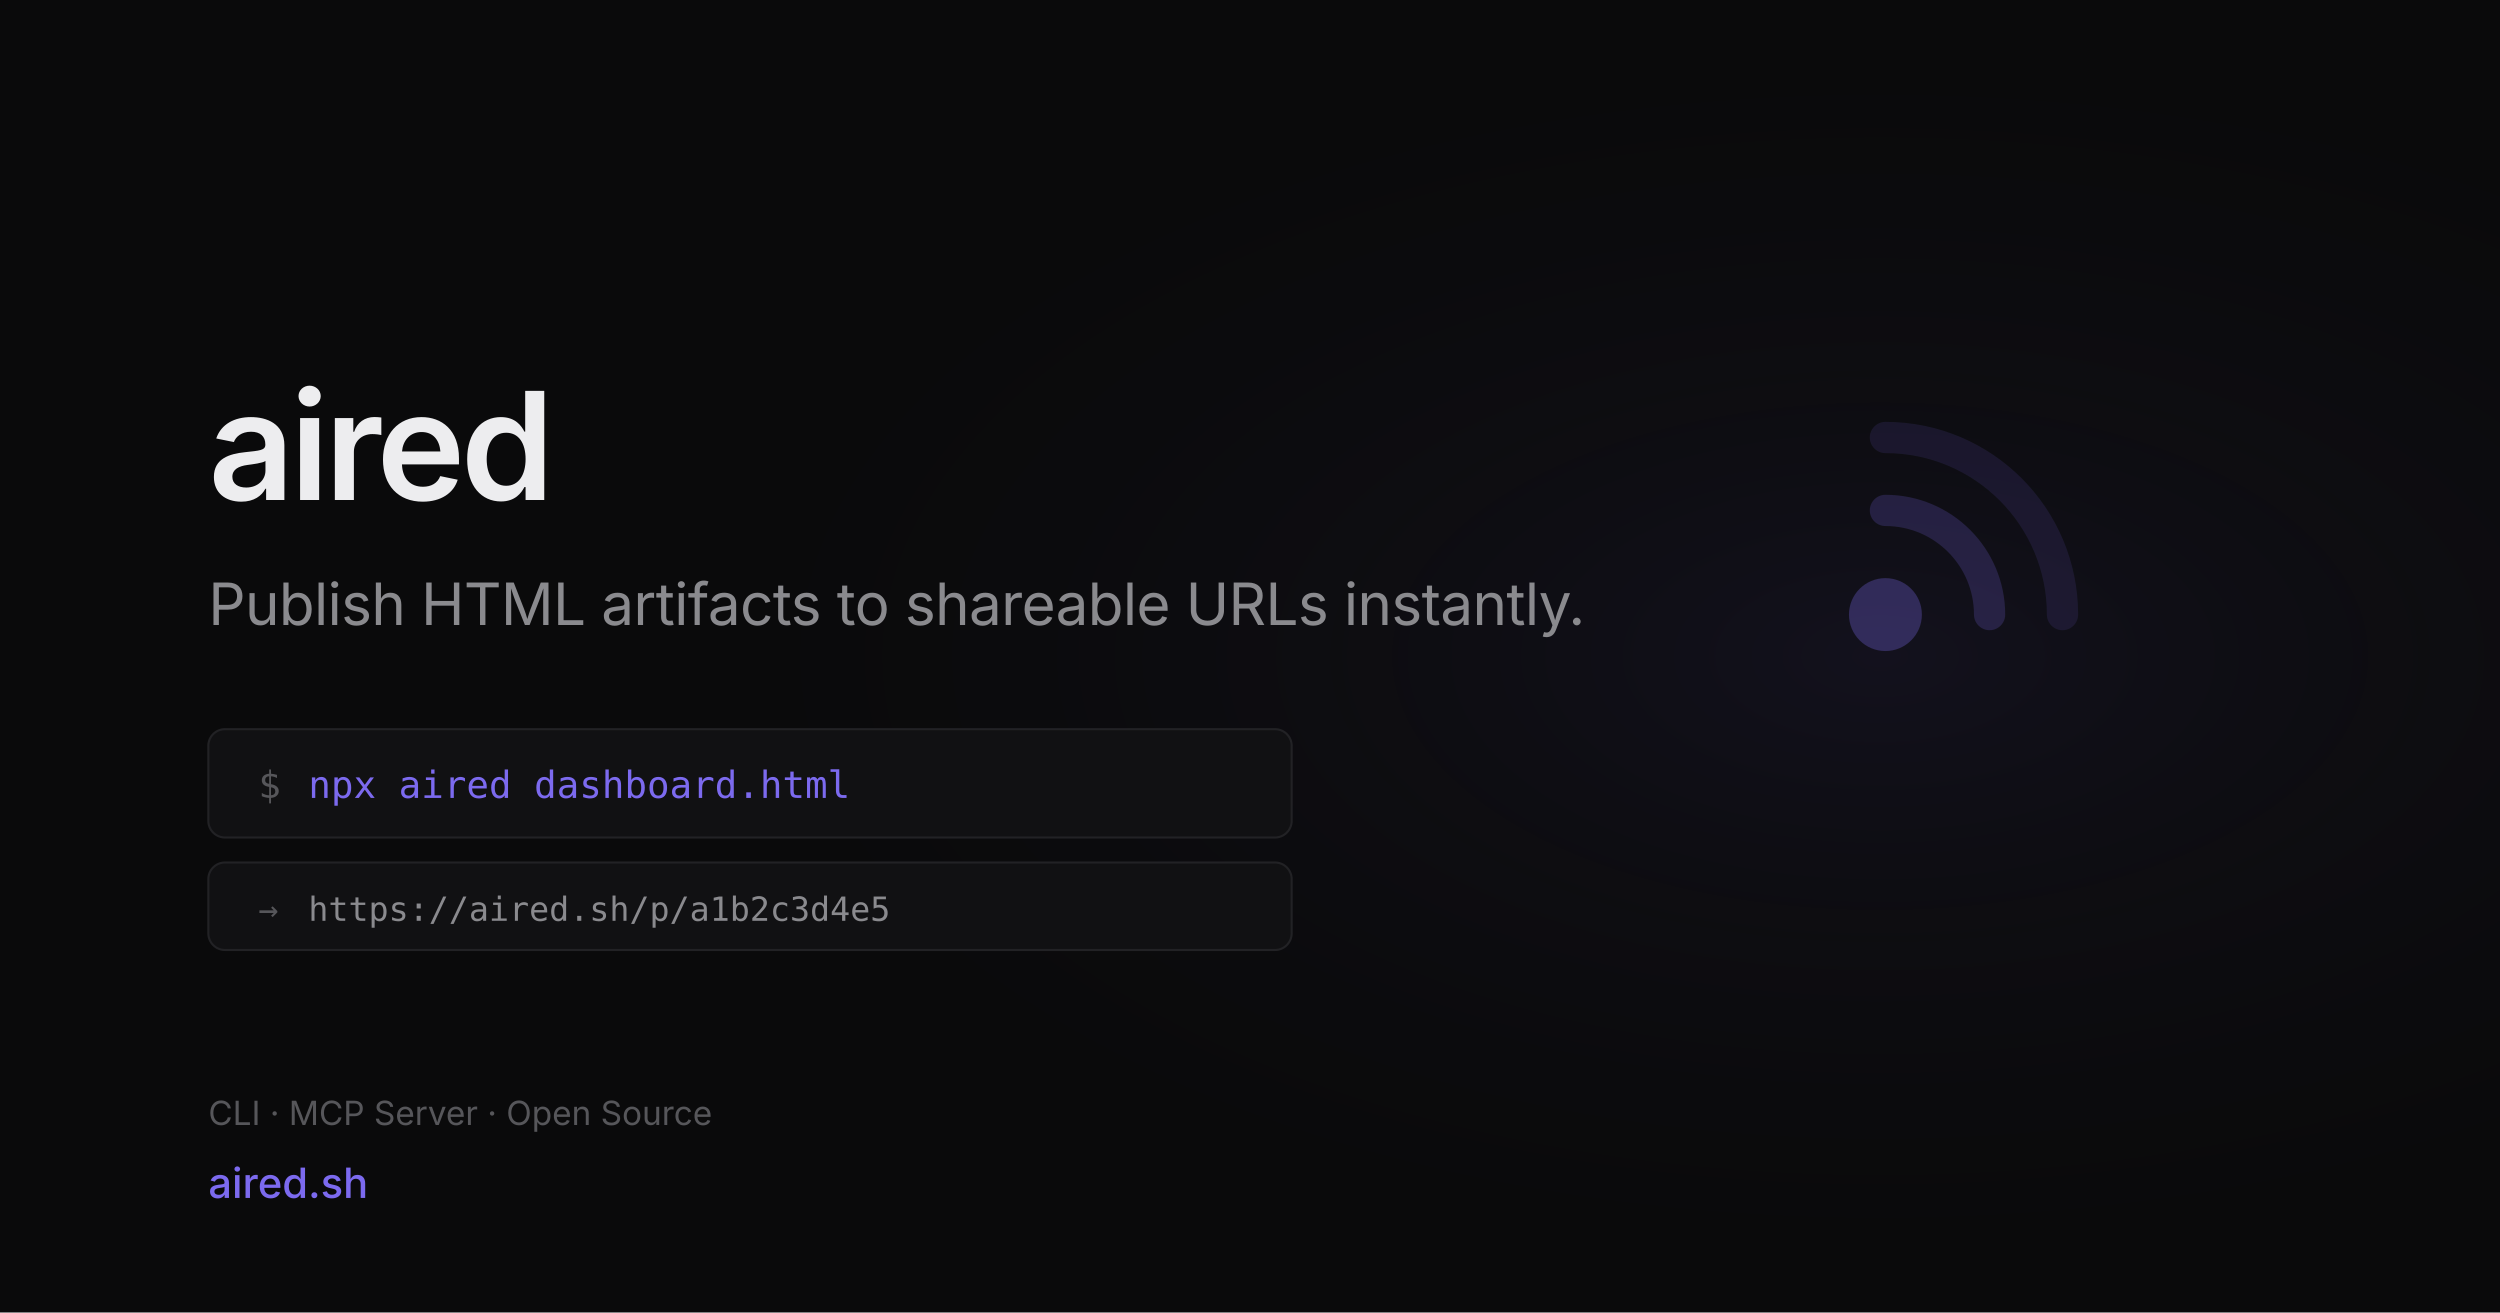
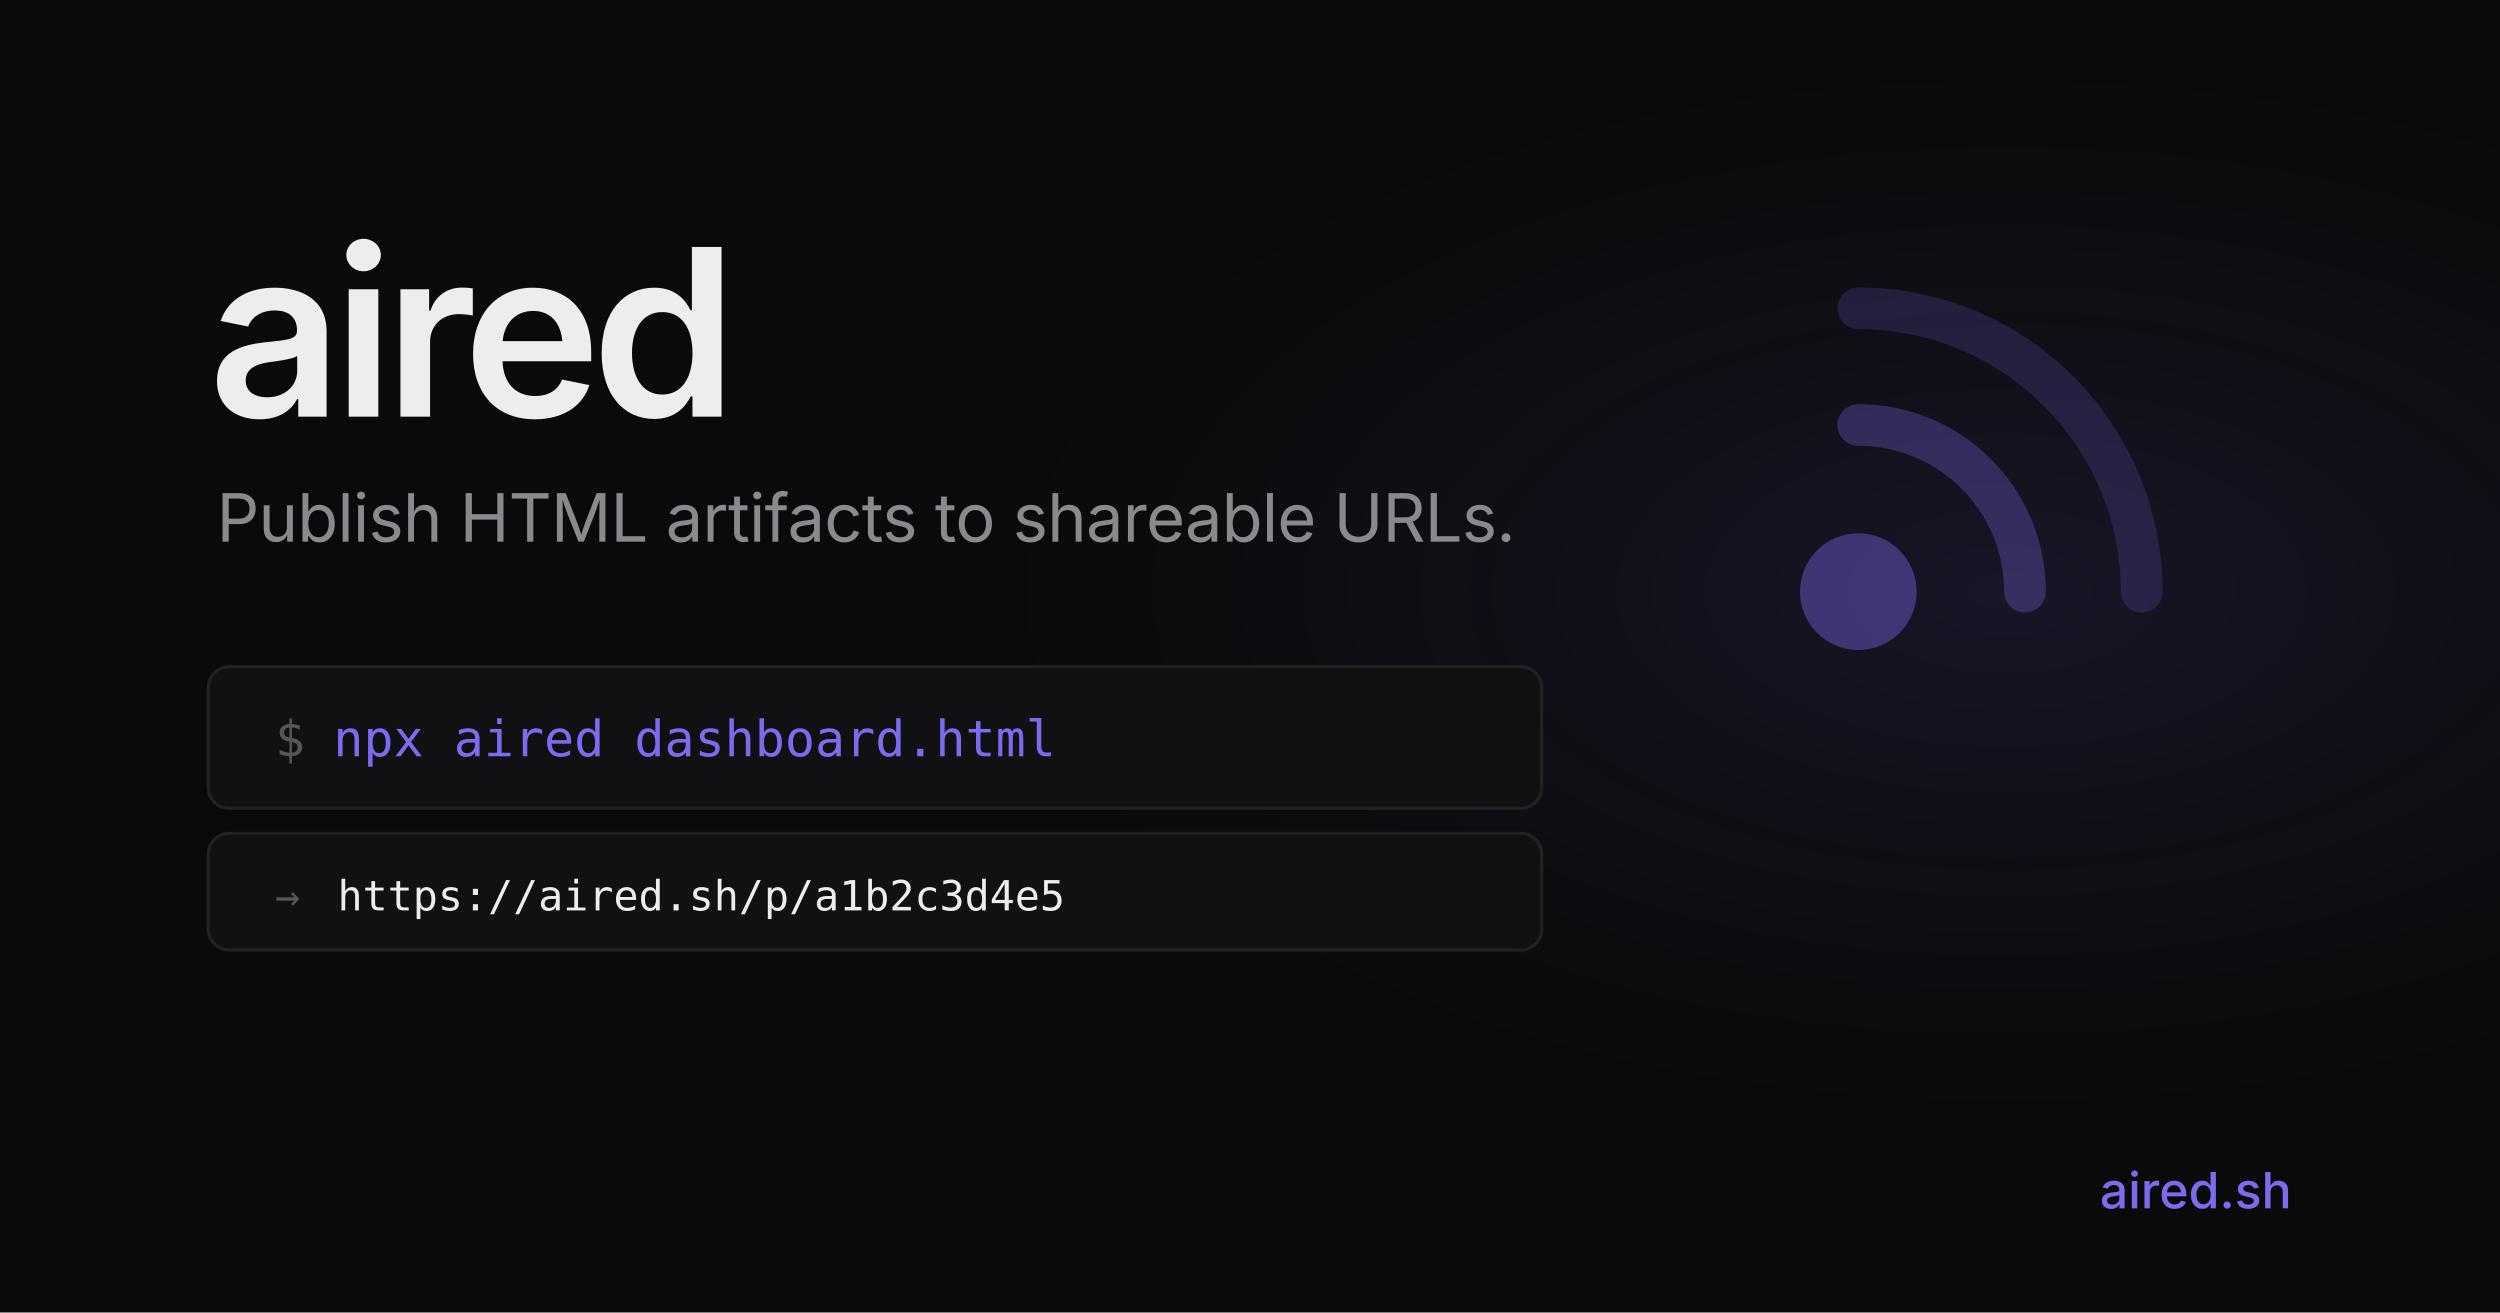
<svg xmlns="http://www.w3.org/2000/svg" width="1200" height="630" viewBox="0 0 1200 630">
  <defs>
-     <radialGradient id="glow" cx="75%" cy="50%" r="50%">
-       <stop offset="0%" stop-color="#7c6aef" stop-opacity="0.08" />
+     <radialGradient id="glow" cx="80%" cy="45%" r="45%">
+       <stop offset="0%" stop-color="#7c6aef" stop-opacity="0.12" />
+       <stop offset="60%" stop-color="#7c6aef" stop-opacity="0.03" />
      <stop offset="100%" stop-color="#0a0a0b" stop-opacity="0" />
    </radialGradient>
  </defs>
  <rect width="1200" height="630" fill="#0a0a0b" />
  <rect width="1200" height="630" fill="url(#glow)" />
-   <g transform="translate(860, 180) scale(5)">
-     <circle cx="9" cy="23" r="3.5" fill="#7c6aef" opacity="0.3" />
-     <path d="M9 13 A10 10 0 0 1 19 23" fill="none" stroke="#7c6aef" stroke-width="3" stroke-linecap="round" opacity="0.2" />
-     <path d="M9 6 A17 17 0 0 1 26 23" fill="none" stroke="#7c6aef" stroke-width="3" stroke-linecap="round" opacity="0.12" />
+   <g transform="translate(820, 100) scale(8)">
+     <circle cx="9" cy="23" r="3.5" fill="#7c6aef" opacity="0.4" />
+     <path d="M9 13 A10 10 0 0 1 19 23" fill="none" stroke="#7c6aef" stroke-width="2.5" stroke-linecap="round" opacity="0.3" />
+     <path d="M9 6 A17 17 0 0 1 26 23" fill="none" stroke="#7c6aef" stroke-width="2.5" stroke-linecap="round" opacity="0.18" />
  </g>
-   <text x="100" y="240" font-family="-apple-system, BlinkMacSystemFont, Inter, system-ui, sans-serif" font-size="72" font-weight="600" fill="#ededef" letter-spacing="-0.03em">aired</text>
-   <text x="100" y="300" font-family="-apple-system, BlinkMacSystemFont, Inter, system-ui, sans-serif" font-size="28" fill="#8a8a8e" letter-spacing="-0.01em">Publish HTML artifacts to shareable URLs instantly.</text>
-   <rect x="100" y="350" width="520" height="52" rx="8" fill="#111113" stroke="#222225" stroke-width="1" />
-   <text x="124" y="383" font-family="JetBrains Mono, SF Mono, Fira Code, monospace" font-size="18" fill="#56565a">$</text>
-   <text x="148" y="383" font-family="JetBrains Mono, SF Mono, Fira Code, monospace" font-size="18" fill="#7c6aef">npx aired dashboard.html</text>
-   <rect x="100" y="414" width="520" height="42" rx="8" fill="#111113" stroke="#222225" stroke-width="1" />
-   <text x="124" y="442" font-family="JetBrains Mono, SF Mono, Fira Code, monospace" font-size="16" fill="#56565a">→</text>
-   <text x="148" y="442" font-family="JetBrains Mono, SF Mono, Fira Code, monospace" font-size="16" fill="#8a8a8e">https://aired.sh/p/a1b2c3d4e5</text>
-   <text x="100" y="540" font-family="-apple-system, BlinkMacSystemFont, Inter, system-ui, sans-serif" font-size="16" fill="#56565a">CLI · MCP Server · Open Source</text>
-   <text x="100" y="575" font-family="-apple-system, BlinkMacSystemFont, Inter, system-ui, sans-serif" font-size="20" font-weight="500" fill="#7c6aef">aired.sh</text>
+   <text x="100" y="200" font-family="system-ui, -apple-system, sans-serif" font-size="112" font-weight="600" fill="#ededef" letter-spacing="-0.04em">aired</text>
+   <text x="104" y="260" font-family="system-ui, -apple-system, sans-serif" font-size="32" fill="#8a8a8e" letter-spacing="-0.01em">Publish HTML artifacts to shareable URLs.</text>
+   <rect x="100" y="320" width="640" height="68" rx="10" fill="#111113" stroke="#222225" stroke-width="1.5" />
+   <text x="132" y="363" font-family="ui-monospace, SFMono-Regular, Menlo, monospace" font-size="24" fill="#56565a">$</text>
+   <text x="160" y="363" font-family="ui-monospace, SFMono-Regular, Menlo, monospace" font-size="24" fill="#7c6aef">npx aired dashboard.html</text>
+   <rect x="100" y="400" width="640" height="56" rx="10" fill="#111113" stroke="#222225" stroke-width="1.5" />
+   <text x="132" y="437" font-family="ui-monospace, SFMono-Regular, Menlo, monospace" font-size="20" fill="#56565a">→</text>
+   <text x="162" y="437" font-family="ui-monospace, SFMono-Regular, Menlo, monospace" font-size="20" fill="#ededef">https://aired.sh/p/a1b2c3d4e5</text>
+   <text x="1100" y="580" font-family="system-ui, -apple-system, sans-serif" font-size="24" font-weight="500" fill="#7c6aef" text-anchor="end">aired.sh</text>
</svg>
